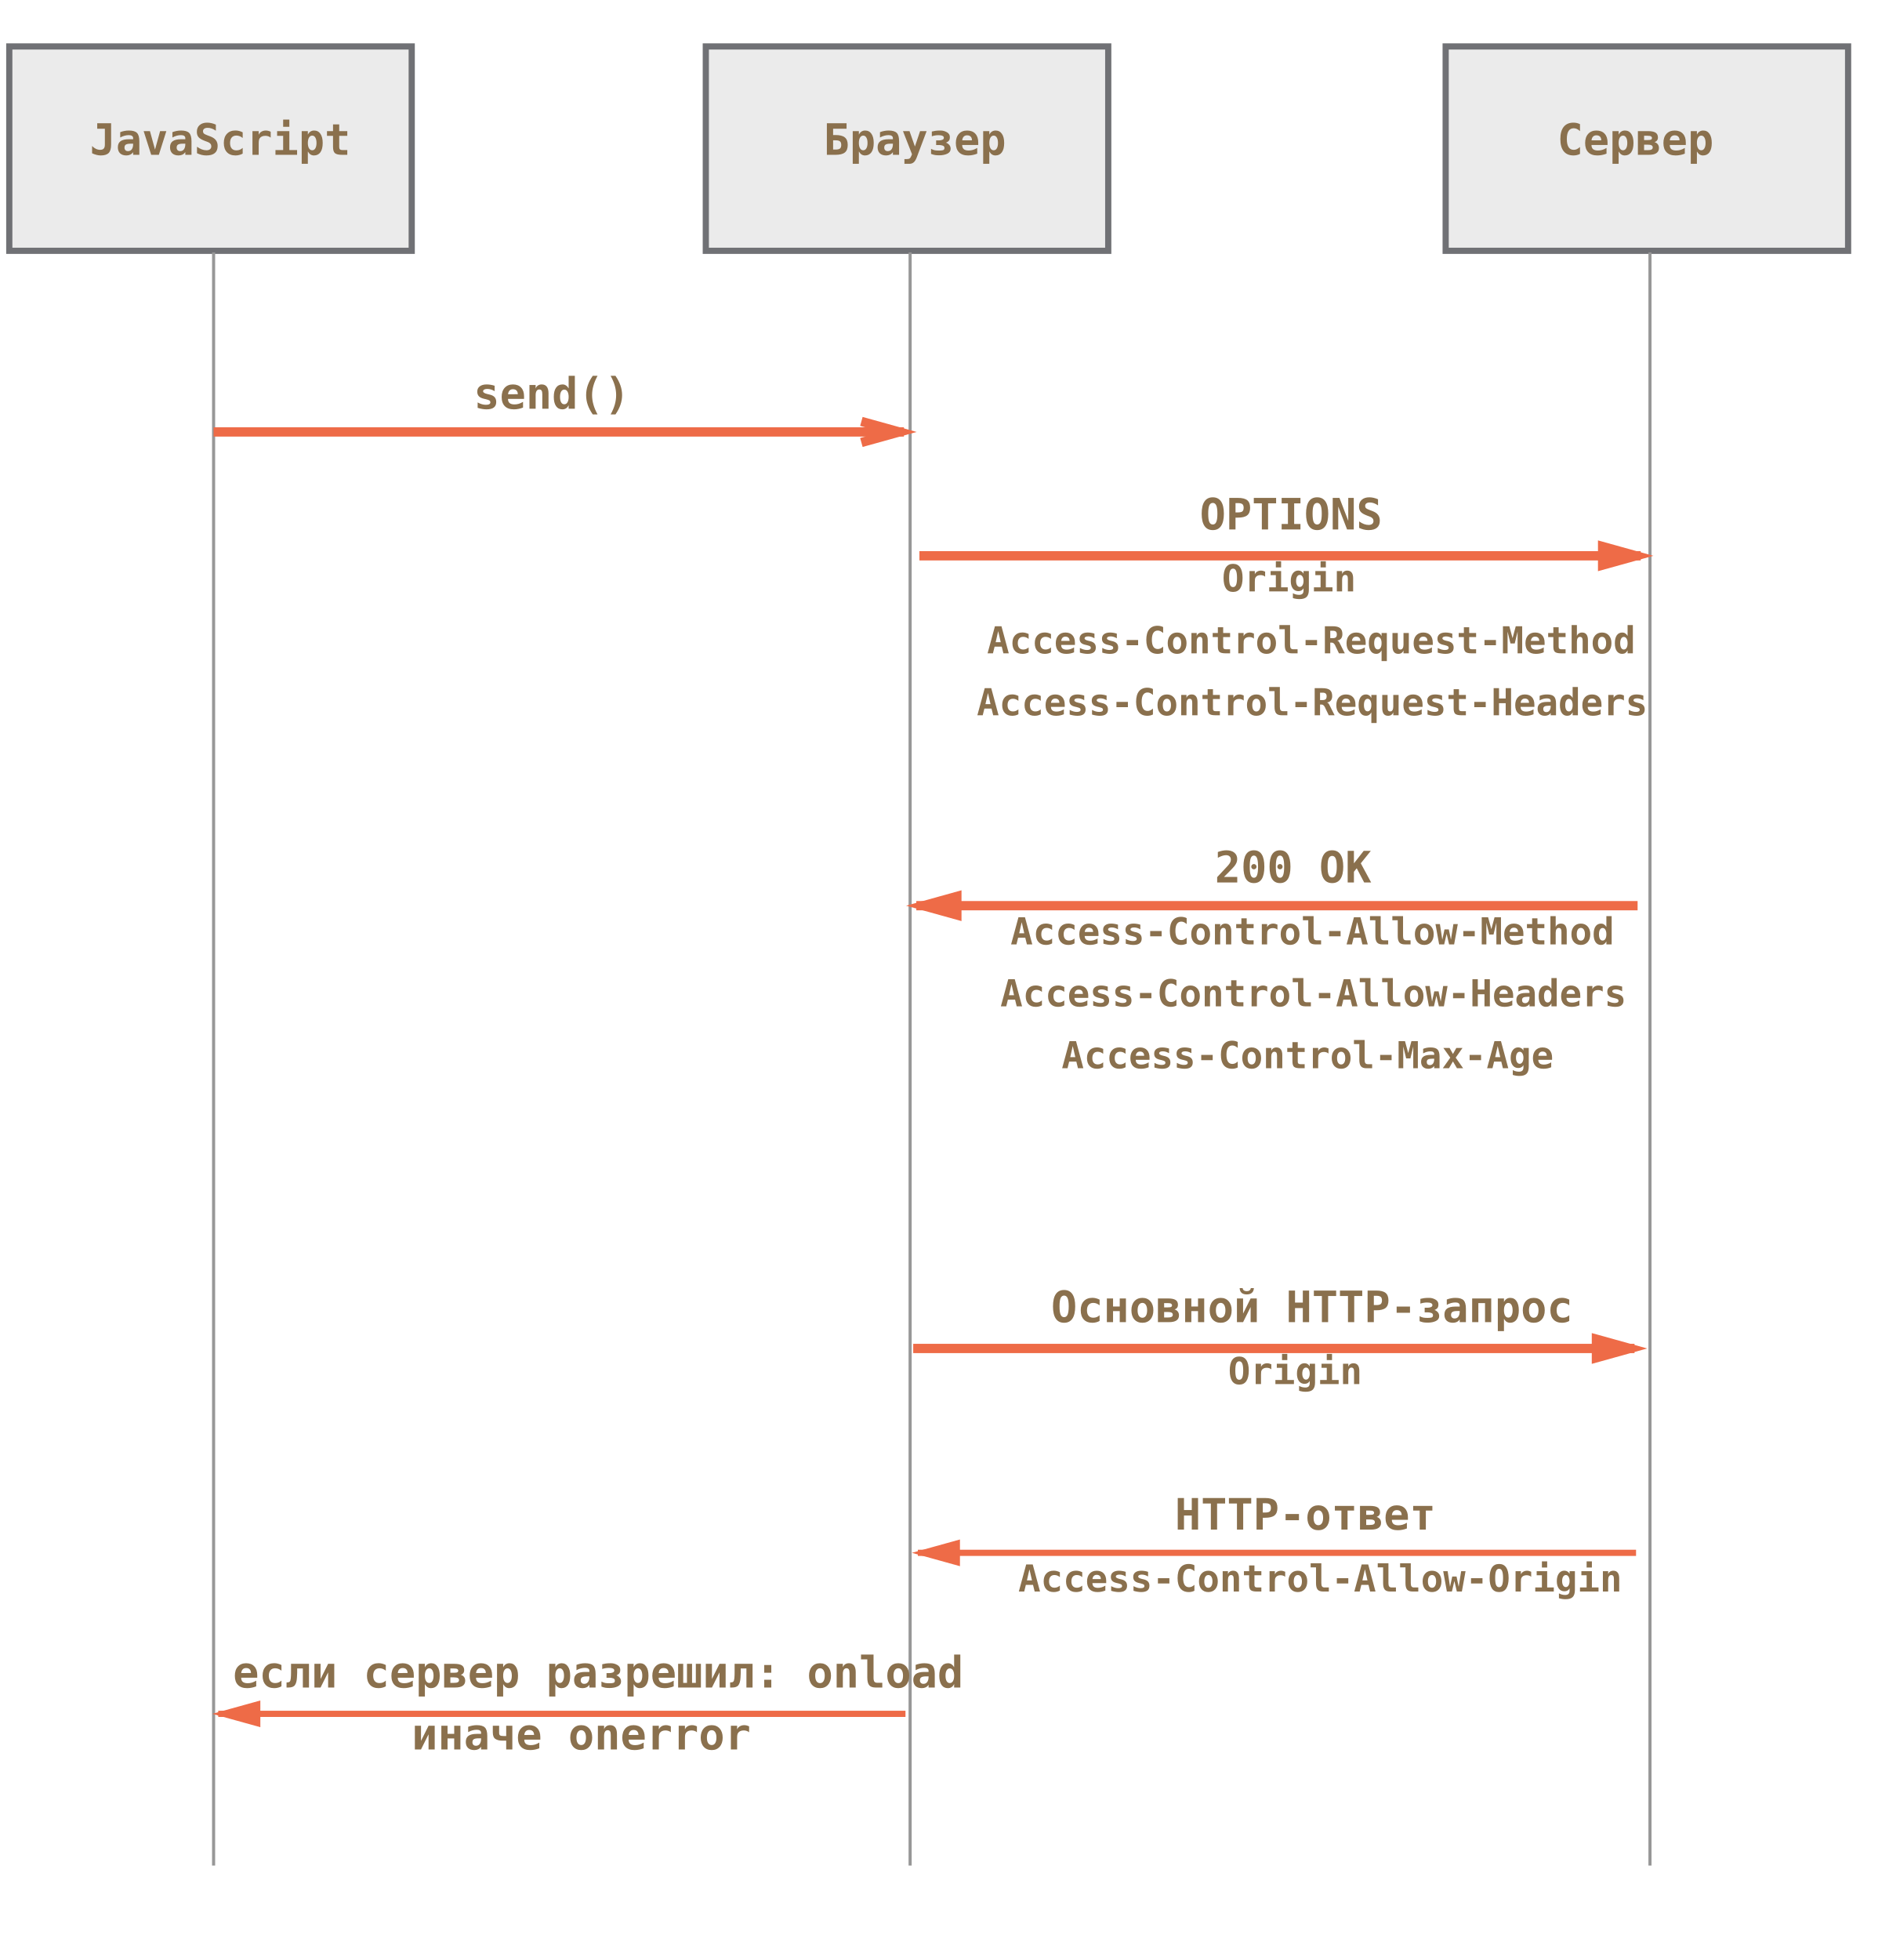
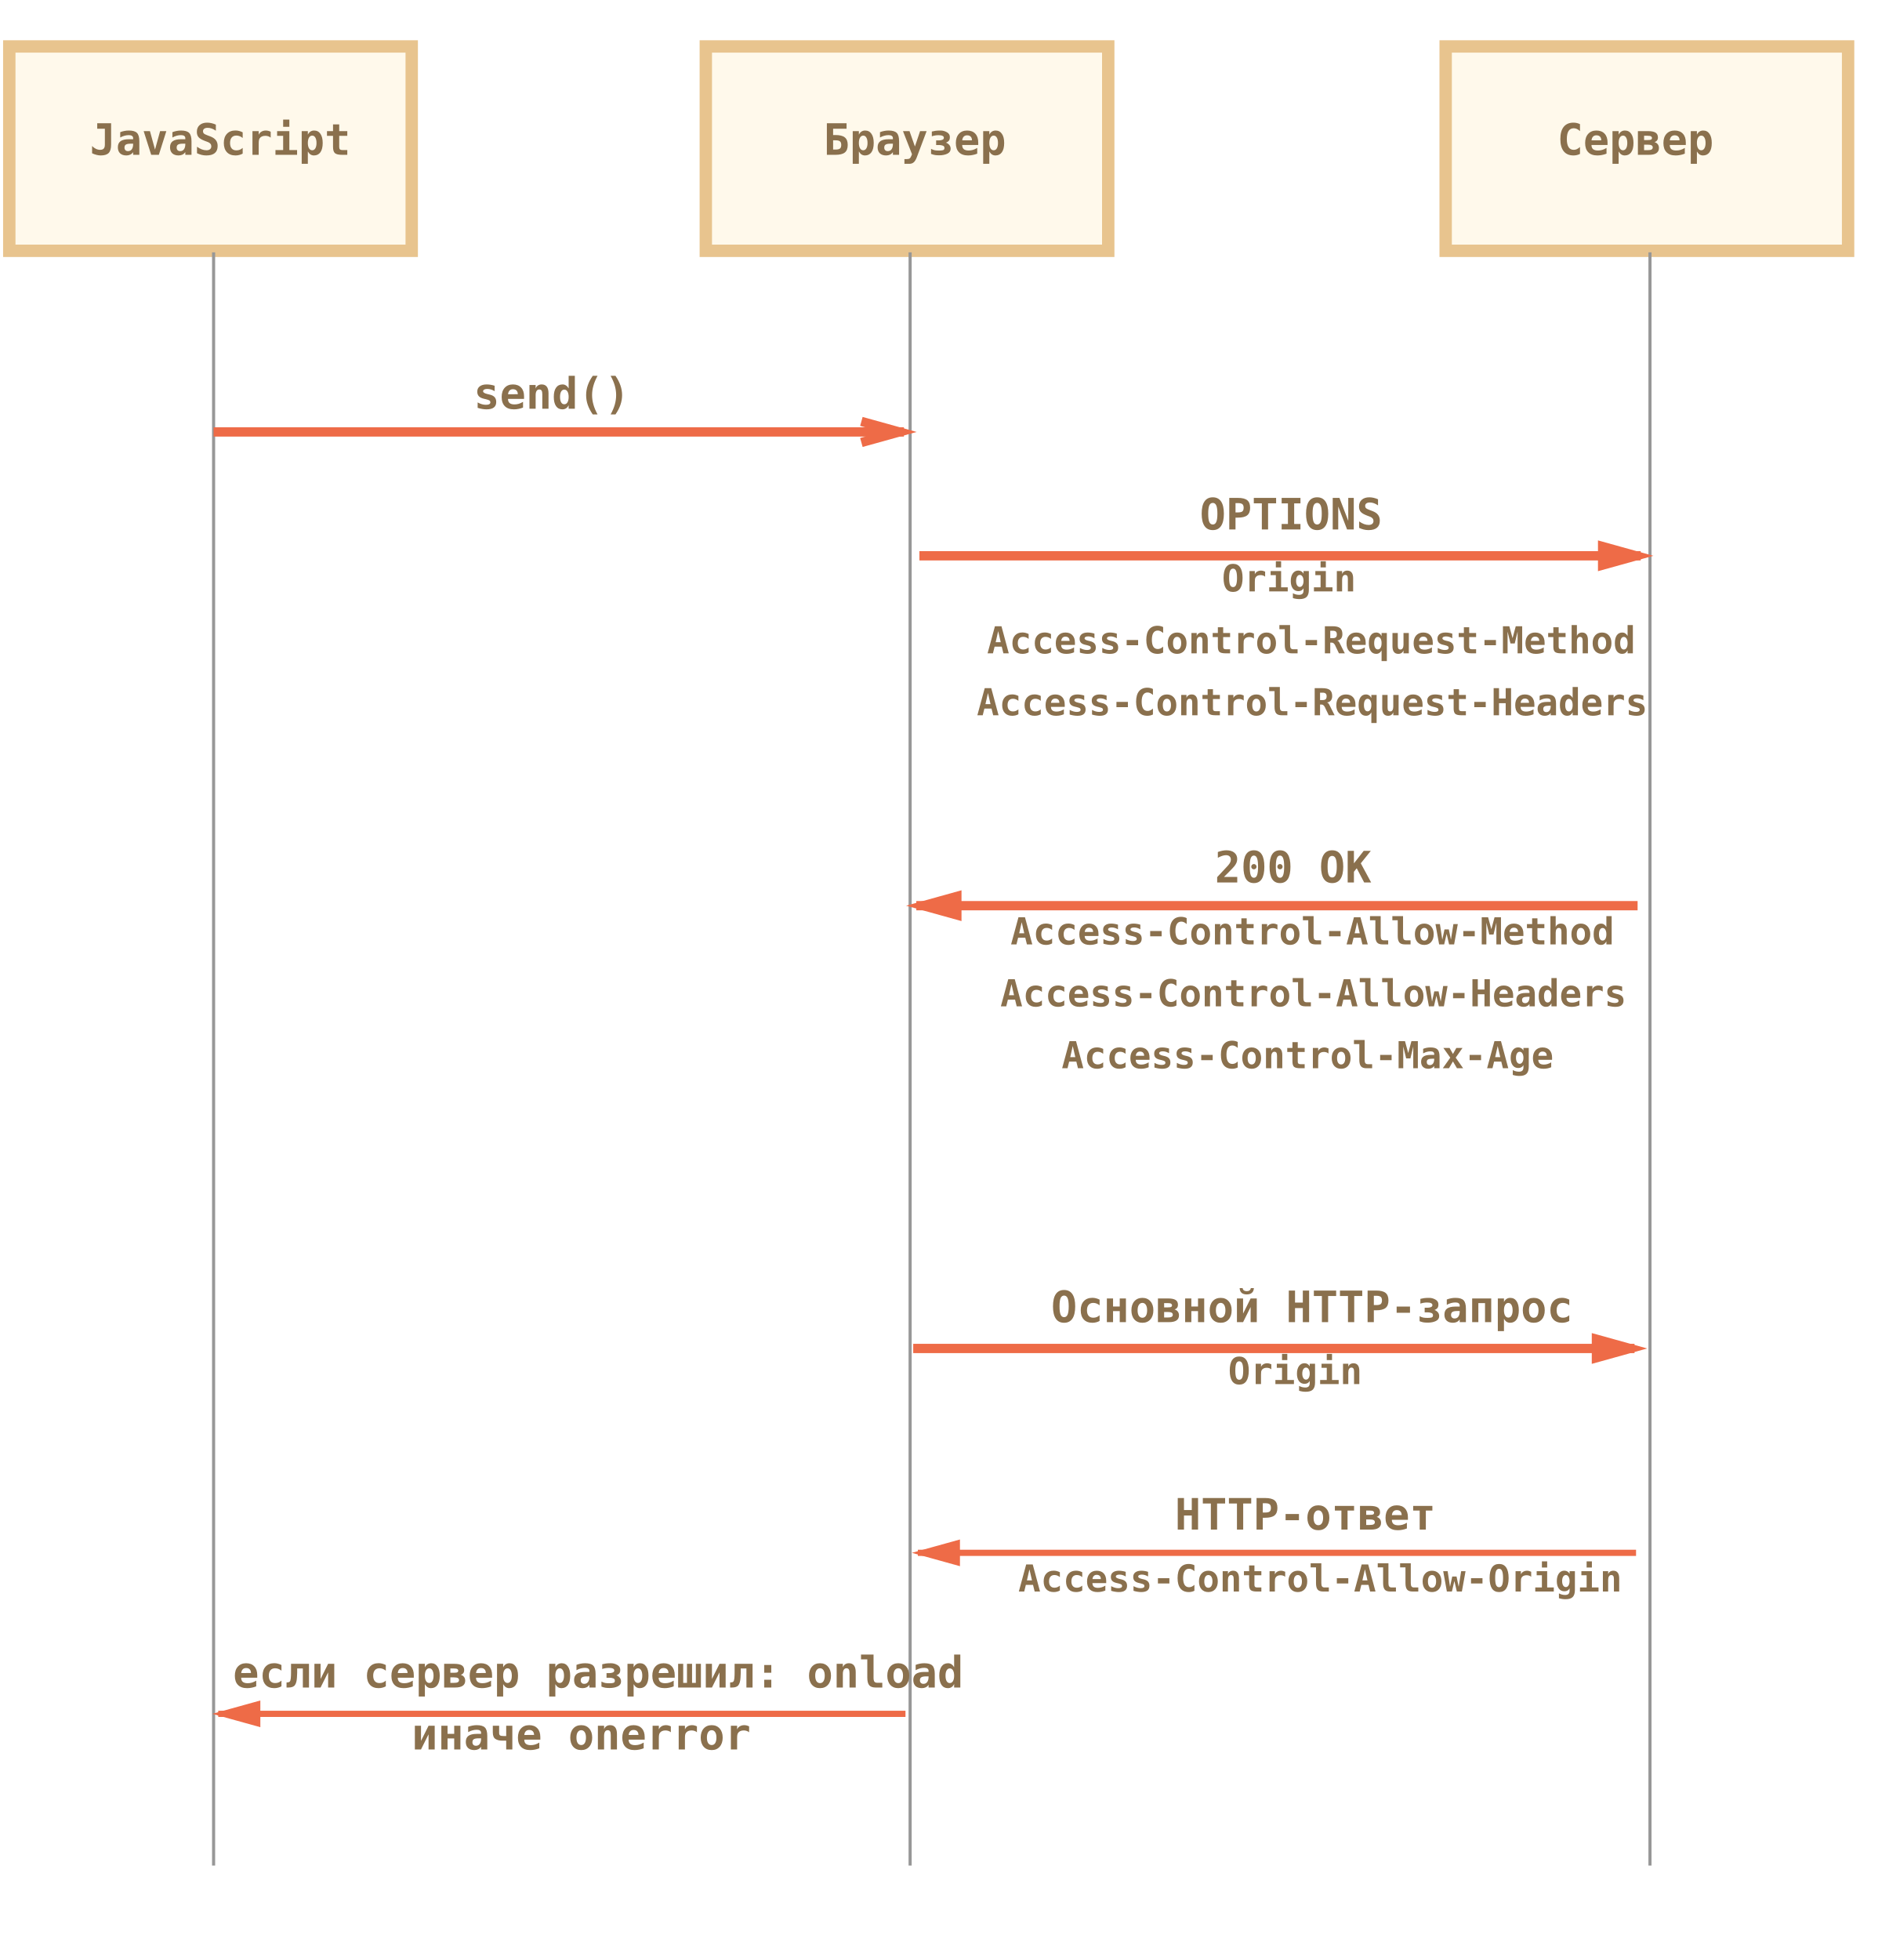
<svg xmlns="http://www.w3.org/2000/svg" width="610px" height="633px" viewBox="0 0 610 633" version="1.1">
  <defs />
  <g id="combined" stroke="none" stroke-width="1" fill="none" fill-rule="evenodd">
    <g id="xhr-preflight.svg">
-       <rect id="Rectangle-227" stroke="#707175" stroke-width="2" fill="#EBEBEB" x="3" y="15" width="130" height="66" />
+       <rect id="Rectangle-227" stroke="#E8C48E" stroke-width="4" fill="#FFF9EB" x="3" y="15" width="130" height="66" />
      <text id="JavaScript" font-family="Consolas" font-size="14" font-weight="bold" fill="#8A704D">
        <tspan x="29" y="50">JavaScript</tspan>
      </text>
-       <rect id="Rectangle-228" stroke="#707175" stroke-width="2" fill="#EBEBEB" x="228" y="15" width="130" height="66" />
+       <rect id="Rectangle-228" stroke="#E8C48E" stroke-width="4" fill="#FFF9EB" x="228" y="15" width="130" height="66" />
      <text id="Браузер" font-family="Consolas" font-size="14" font-weight="bold" fill="#8A704D">
        <tspan x="266" y="50">Браузер</tspan>
      </text>
-       <rect id="Rectangle-229" stroke="#707175" stroke-width="2" fill="#EBEBEB" x="467" y="15" width="130" height="66" />
+       <rect id="Rectangle-229" stroke="#E8C48E" stroke-width="4" fill="#FFF9EB" x="467" y="15" width="130" height="66" />
      <text id="Сервер" font-family="Consolas" font-size="14" font-weight="bold" fill="#8A704D">
        <tspan x="503" y="50">Сервер</tspan>
      </text>
      <path d="M69,82 L69,602" id="Line" stroke="#979797" stroke-linecap="square" />
      <path d="M294,82 L294,602" id="Line" stroke="#979797" stroke-linecap="square" />
      <path d="M533,82 L533,602" id="Line" stroke="#979797" stroke-linecap="square" />
      <path d="M70.5,139.5 L290.5,139.5" id="Line" stroke="#EE6B47" stroke-width="3" stroke-linecap="square" fill="#EE6B47" />
      <path id="Line-decoration-1" d="M279.7,142.5 C283.48,141.45 286.72,140.55 290.5,139.5 C286.72,138.45 283.48,137.55 279.7,136.5" stroke="#EE6B47" stroke-width="3" stroke-linecap="square" fill="#EE6B47" />
      <text id="send()" font-family="Consolas" font-size="14" font-weight="bold" fill="#8A704D">
        <tspan x="153" y="132">send()</tspan>
      </text>
      <text id="OPTIONS" font-family="Consolas" font-size="14" font-weight="bold" line-spacing="18" fill="#8A704D">
        <tspan x="387.56" y="171">OPTIONS</tspan>
        <tspan x="394.707" y="191" font-size="12">Origin</tspan>
        <tspan x="318.834" y="211" font-size="12">Access-Control-Request-Method</tspan>
        <tspan x="315.535" y="231" font-size="12">Access-Control-Request-Headers</tspan>
      </text>
      <path d="M297.5,292.5 L527.5,292.5" id="Line" stroke="#EE6B47" stroke-width="3" stroke-linecap="square" fill="#EE6B47" />
      <path id="Line-decoration-1" d="M298.3,292.5 C302.08,291.45 305.32,290.55 309.1,289.5 C309.1,291.6 309.1,293.4 309.1,295.5 C305.32,294.45 302.08,293.55 298.3,292.5 C298.3,292.5 298.3,292.5 298.3,292.5 Z" stroke="#EE6B47" stroke-width="3" stroke-linecap="square" fill="#EE6B47" />
      <text id="200-OK" font-family="Consolas" font-size="14" font-weight="bold" line-spacing="18" fill="#8A704D">
        <tspan x="392.408" y="285">200 OK</tspan>
        <tspan x="326.432" y="305" font-size="12">Access-Control-Allow-Method</tspan>
        <tspan x="323.133" y="325" font-size="12">Access-Control-Allow-Headers</tspan>
        <tspan x="342.926" y="345" font-size="12">Access-Control-Max-Age</tspan>
        <tspan x="488.074" y="345" />
      </text>
      <path d="M298.5,179.5 L528.5,179.5" id="Line-4" stroke="#EE6B47" stroke-width="3" stroke-linecap="square" fill="#EE6B47" />
      <path id="Line-4-decoration-1" d="M528.5,179.5 C524.72,178.45 521.48,177.55 517.7,176.5 C517.7,178.6 517.7,180.4 517.7,182.5 C521.48,181.45 524.72,180.55 528.5,179.5 C528.5,179.5 528.5,179.5 528.5,179.5 Z" stroke="#EE6B47" stroke-width="3" stroke-linecap="square" fill="#EE6B47" />
      <path d="M297.5,501.5 L527.5,501.5" id="Line-2" stroke="#EE6B47" stroke-width="2" stroke-linecap="square" fill="#EE6B47" />
      <path id="Line-2-decoration-1" d="M298.3,501.5 C302.08,500.45 305.32,499.55 309.1,498.5 C309.1,500.6 309.1,502.4 309.1,504.5 C305.32,503.45 302.08,502.55 298.3,501.5 C298.3,501.5 298.3,501.5 298.3,501.5 Z" stroke="#EE6B47" stroke-width="2" stroke-linecap="square" fill="#EE6B47" />
      <path d="M71.5,553.5 L291.5,553.5" id="Line-3" stroke="#EE6B47" stroke-width="2" stroke-linecap="square" fill="#EE6B47" />
      <path id="Line-3-decoration-1" d="M72.3,553.5 C76.08,552.45 79.32,551.55 83.1,550.5 C83.1,552.6 83.1,554.4 83.1,556.5 C79.32,555.45 76.08,554.55 72.3,553.5 C72.3,553.5 72.3,553.5 72.3,553.5 Z" stroke="#EE6B47" stroke-width="2" stroke-linecap="square" fill="#EE6B47" />
      <text id="HTTP-ответ" font-family="Consolas" font-size="14" font-weight="bold" line-spacing="18" fill="#8A704D">
        <tspan x="379.514" y="494">HTTP-ответ</tspan>
        <tspan x="328.932" y="514" font-size="12">Access-Control-Allow-Origin</tspan>
        <tspan x="507.068" y="514"> </tspan>
      </text>
      <text id="если-сервер-разрешил" font-family="Consolas" font-size="14" font-weight="bold" line-spacing="18" fill="#8A704D">
        <tspan x="75.238" y="545">если сервер разрешил: onload</tspan>
        <tspan x="132.968" y="565">иначе onerror</tspan>
      </text>
      <path d="M296.5,435.5 L526.5,435.5" id="Line-5" stroke="#EE6B47" stroke-width="3" stroke-linecap="square" fill="#EE6B47" />
      <path id="Line-5-decoration-1" d="M526.5,435.5 C522.72,434.45 519.48,433.55 515.7,432.5 C515.7,434.6 515.7,436.4 515.7,438.5 C519.48,437.45 522.72,436.55 526.5,435.5 C526.5,435.5 526.5,435.5 526.5,435.5 Z" stroke="#EE6B47" stroke-width="3" stroke-linecap="square" fill="#EE6B47" />
      <text id="Основной-HTTP-запрос" font-family="Consolas" font-size="14" font-weight="bold" line-spacing="18" fill="#8A704D">
        <tspan x="339.527" y="427">Основной HTTP-запрос</tspan>
        <tspan x="396.707" y="447" font-size="12">Origin</tspan>
      </text>
    </g>
  </g>
</svg>
